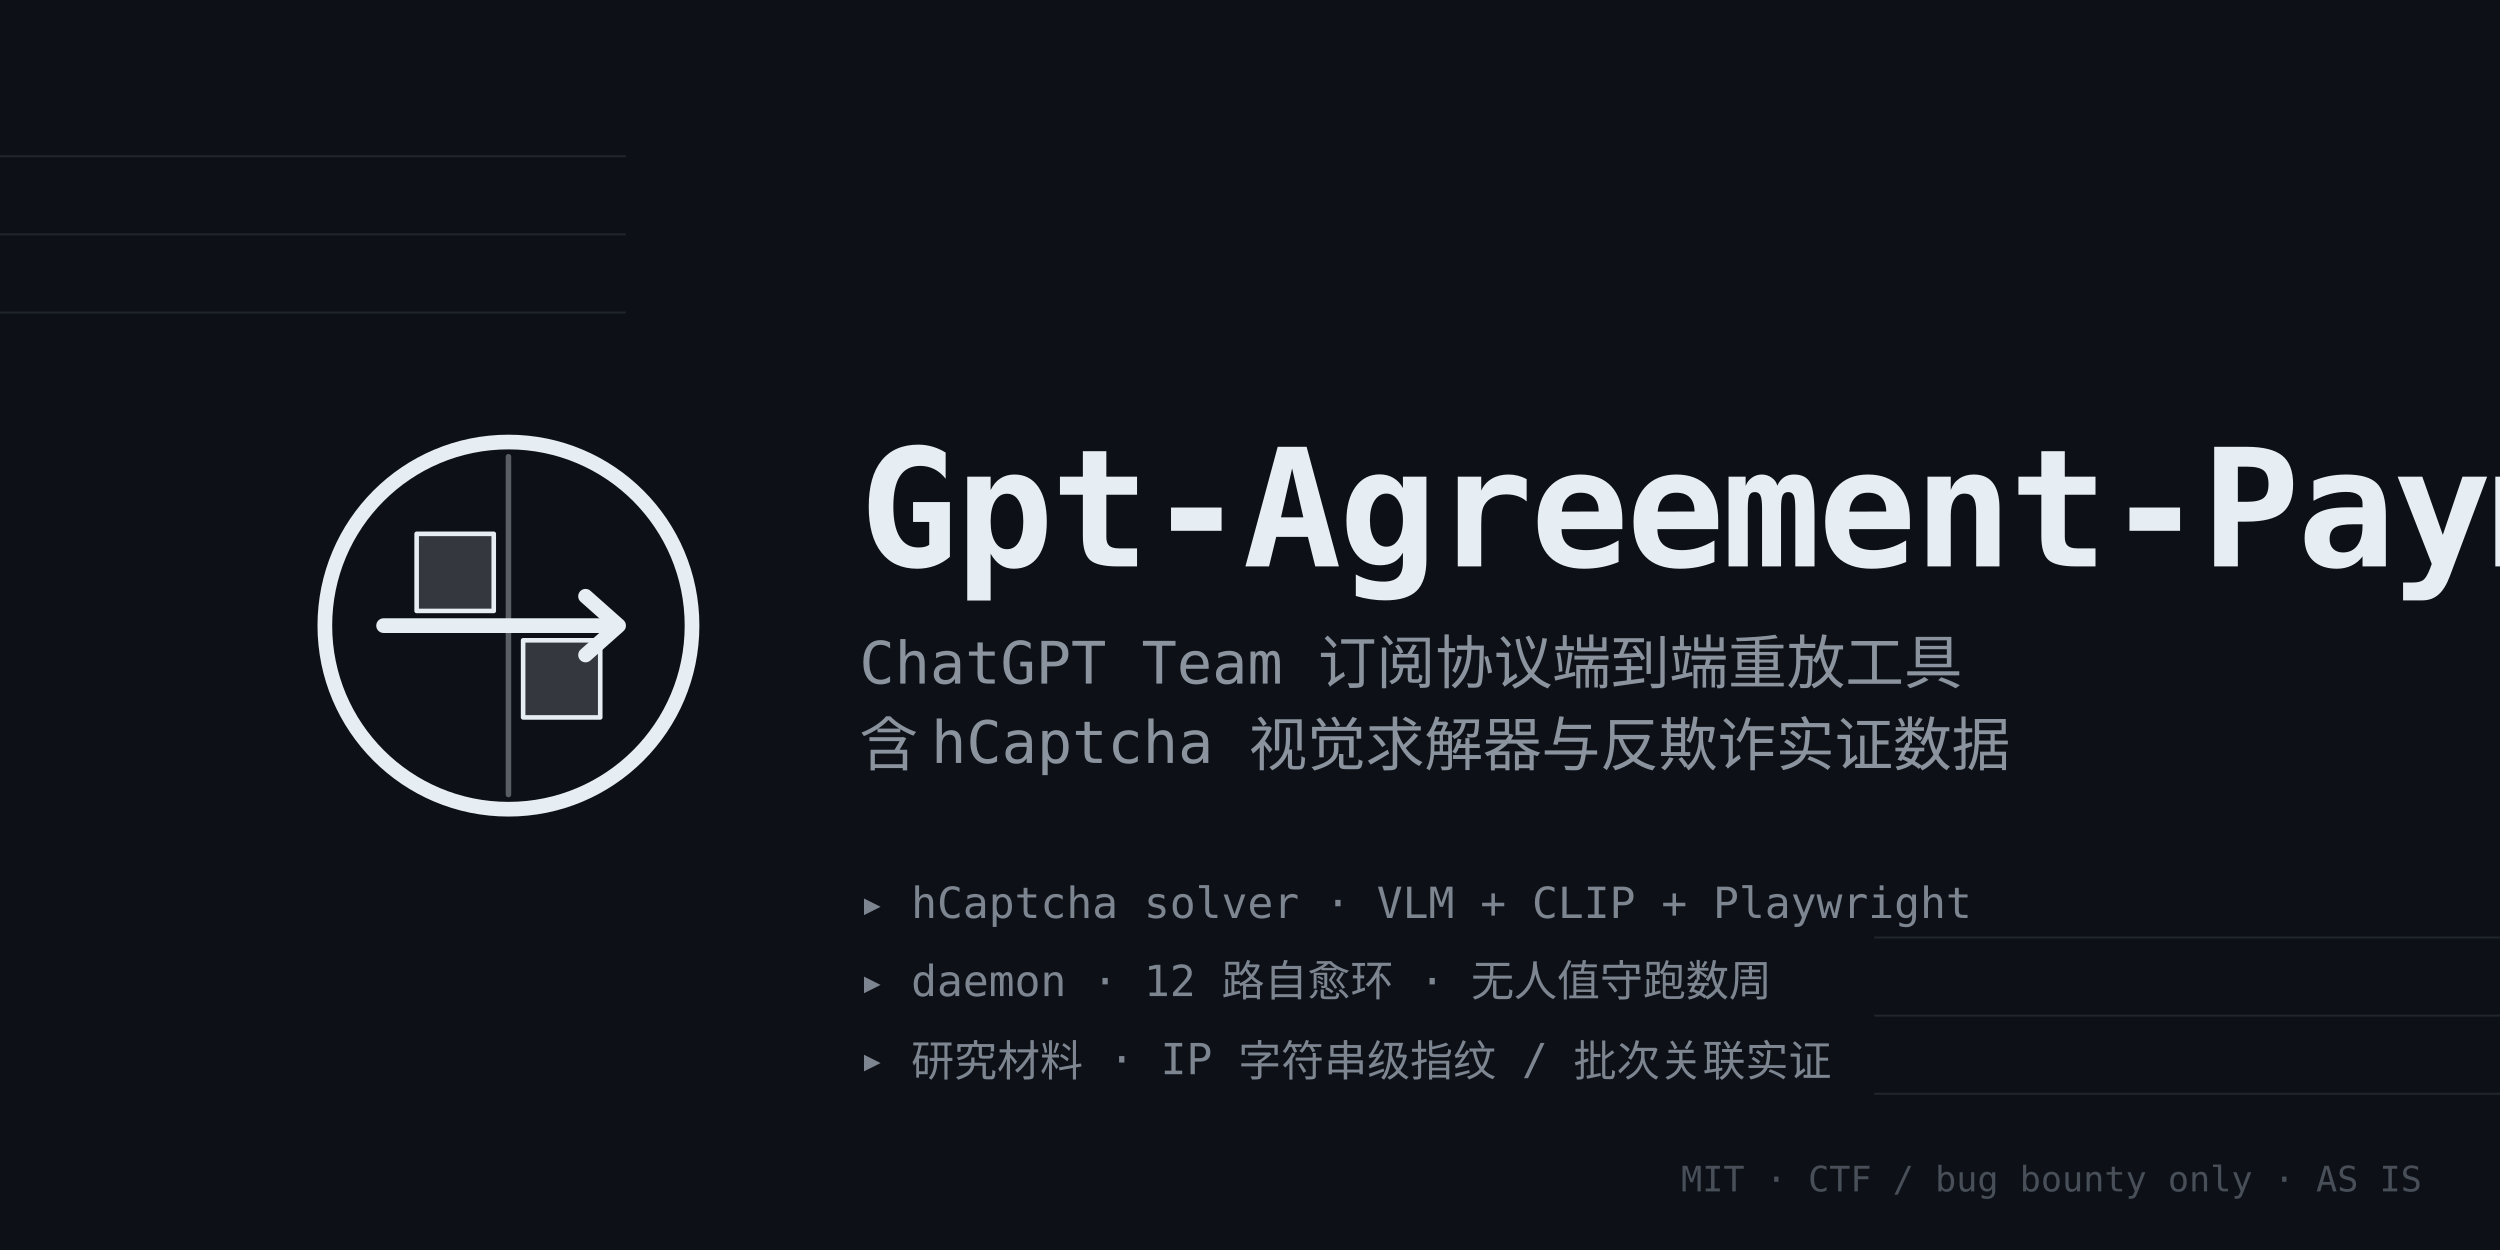
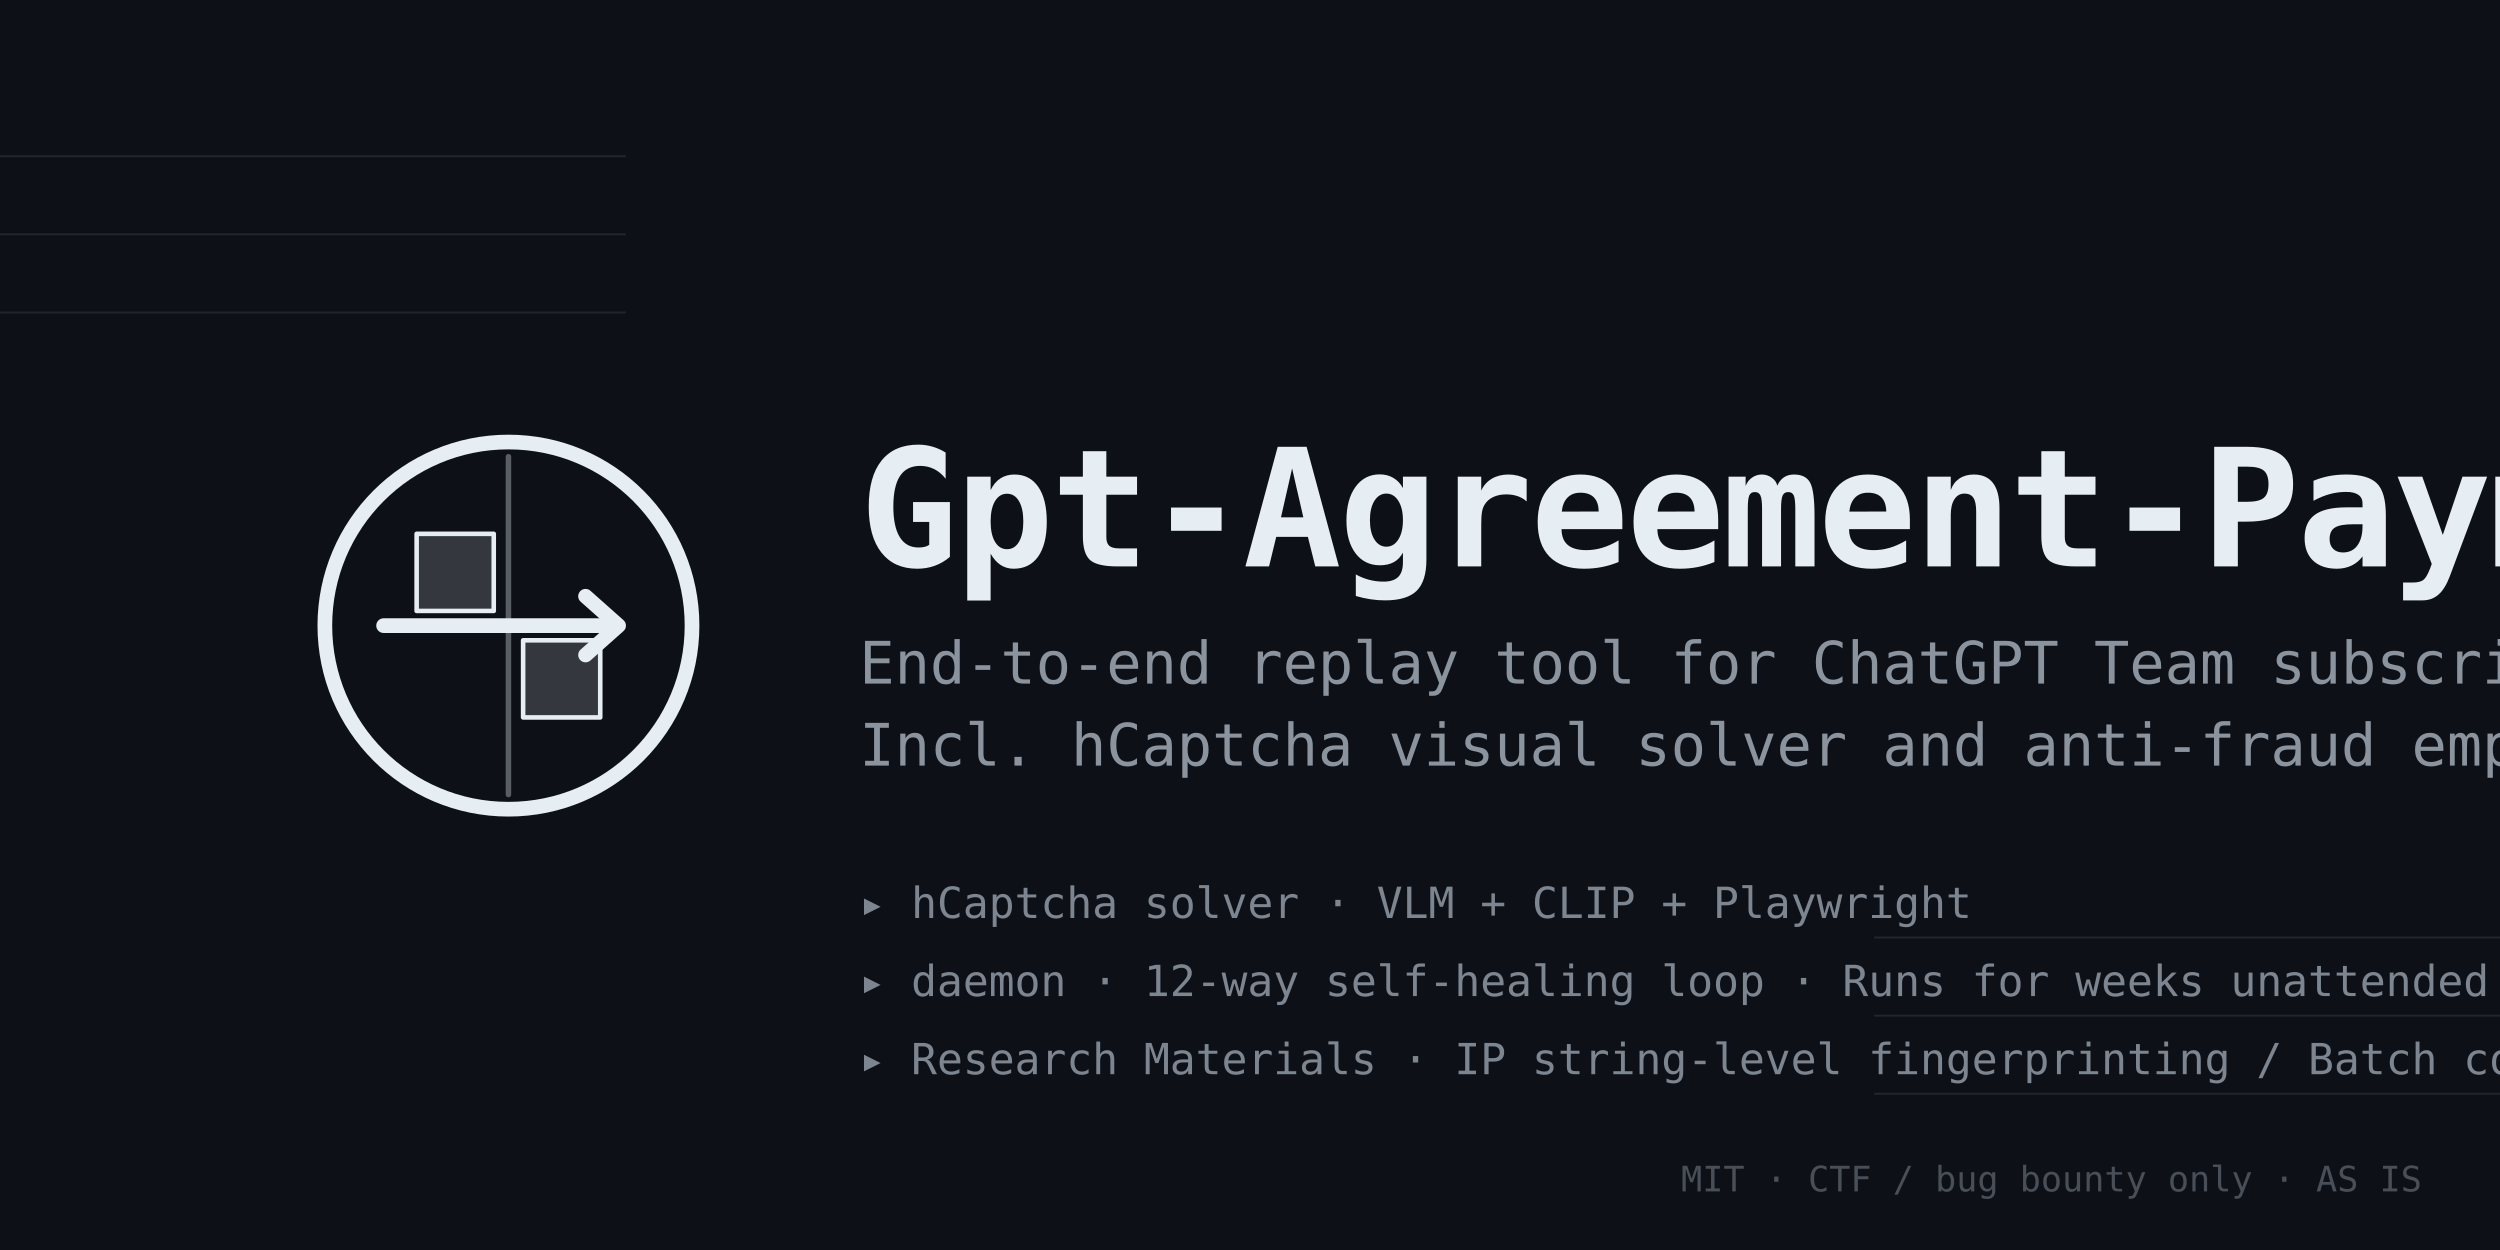
<svg xmlns="http://www.w3.org/2000/svg" viewBox="0 0 1280 640" fill="none" stroke-linecap="round" stroke-linejoin="round" font-family="ui-monospace, SFMono-Regular, Menlo, Monaco, Consolas, monospace">
  <rect width="1280" height="640" fill="#0d1117" />
  <g stroke="#21262d" stroke-width="1">
    <line x1="0" y1="80" x2="320" y2="80" />
    <line x1="0" y1="120" x2="320" y2="120" />
    <line x1="0" y1="160" x2="320" y2="160" />
    <line x1="960" y1="480" x2="1280" y2="480" />
    <line x1="960" y1="520" x2="1280" y2="520" />
    <line x1="960" y1="560" x2="1280" y2="560" />
  </g>
  <g transform="translate(140 200) scale(0.94)">
    <circle cx="128" cy="128" r="100" stroke="#e6edf3" stroke-width="8" />
    <line x1="128" y1="36" x2="128" y2="220" stroke="#e6edf3" stroke-width="3" opacity="0.35" />
    <rect x="78" y="78" width="42" height="42" fill="#e6edf3" fill-opacity="0.18" />
    <rect x="136" y="136" width="42" height="42" fill="#e6edf3" fill-opacity="0.18" />
    <rect x="78" y="78" width="42" height="42" stroke="#e6edf3" stroke-width="2.5" />
    <rect x="136" y="136" width="42" height="42" stroke="#e6edf3" stroke-width="2.5" />
    <g stroke="#e6edf3" stroke-width="8">
      <line x1="60" y1="128" x2="186" y2="128" />
      <polyline points="170,112 188,128 170,144" fill="none" />
    </g>
  </g>
  <text x="440" y="290" font-size="84" font-weight="700" fill="#e6edf3" letter-spacing="-1.5">Gpt-Agreement-Payment</text>
-   <text x="440" y="350" font-size="30" fill="#8b949e">ChatGPT Team 订阅协议端到端重放工具</text>
-   <text x="440" y="392" font-size="30" fill="#8b949e">含 hCaptcha 视觉求解器与反欺诈实证数据</text>
+   <text x="440" y="350" font-size="30" fill="#8b949e">End-to-end replay tool for ChatGPT Team subscription protocols</text>
+   <text x="440" y="392" font-size="30" fill="#8b949e">Incl. hCaptcha visual solver and anti-fraud empirical data</text>
  <g font-size="22" fill="#7d8590" font-family="ui-monospace, monospace">
    <text x="440" y="470">▸  hCaptcha solver  ·  VLM + CLIP + Playwright</text>
-     <text x="440" y="510">▸  daemon  ·  12 路自愈环 · 无人值守跑数周</text>
-     <text x="440" y="550">▸  研究材料  ·  IP 字符串级指纹 / 批次关联实证</text>
+     <text x="440" y="510">▸  daemon  ·  12-way self-healing loop · Runs for weeks unattended</text>
+     <text x="440" y="550">▸  Research Materials  ·  IP string-level fingerprinting / Batch correlation</text>
  </g>
  <text x="1240" y="610" text-anchor="end" font-size="18" fill="#484f58" font-family="ui-monospace, monospace">MIT  ·  CTF / bug bounty only  ·  AS IS</text>
</svg>
